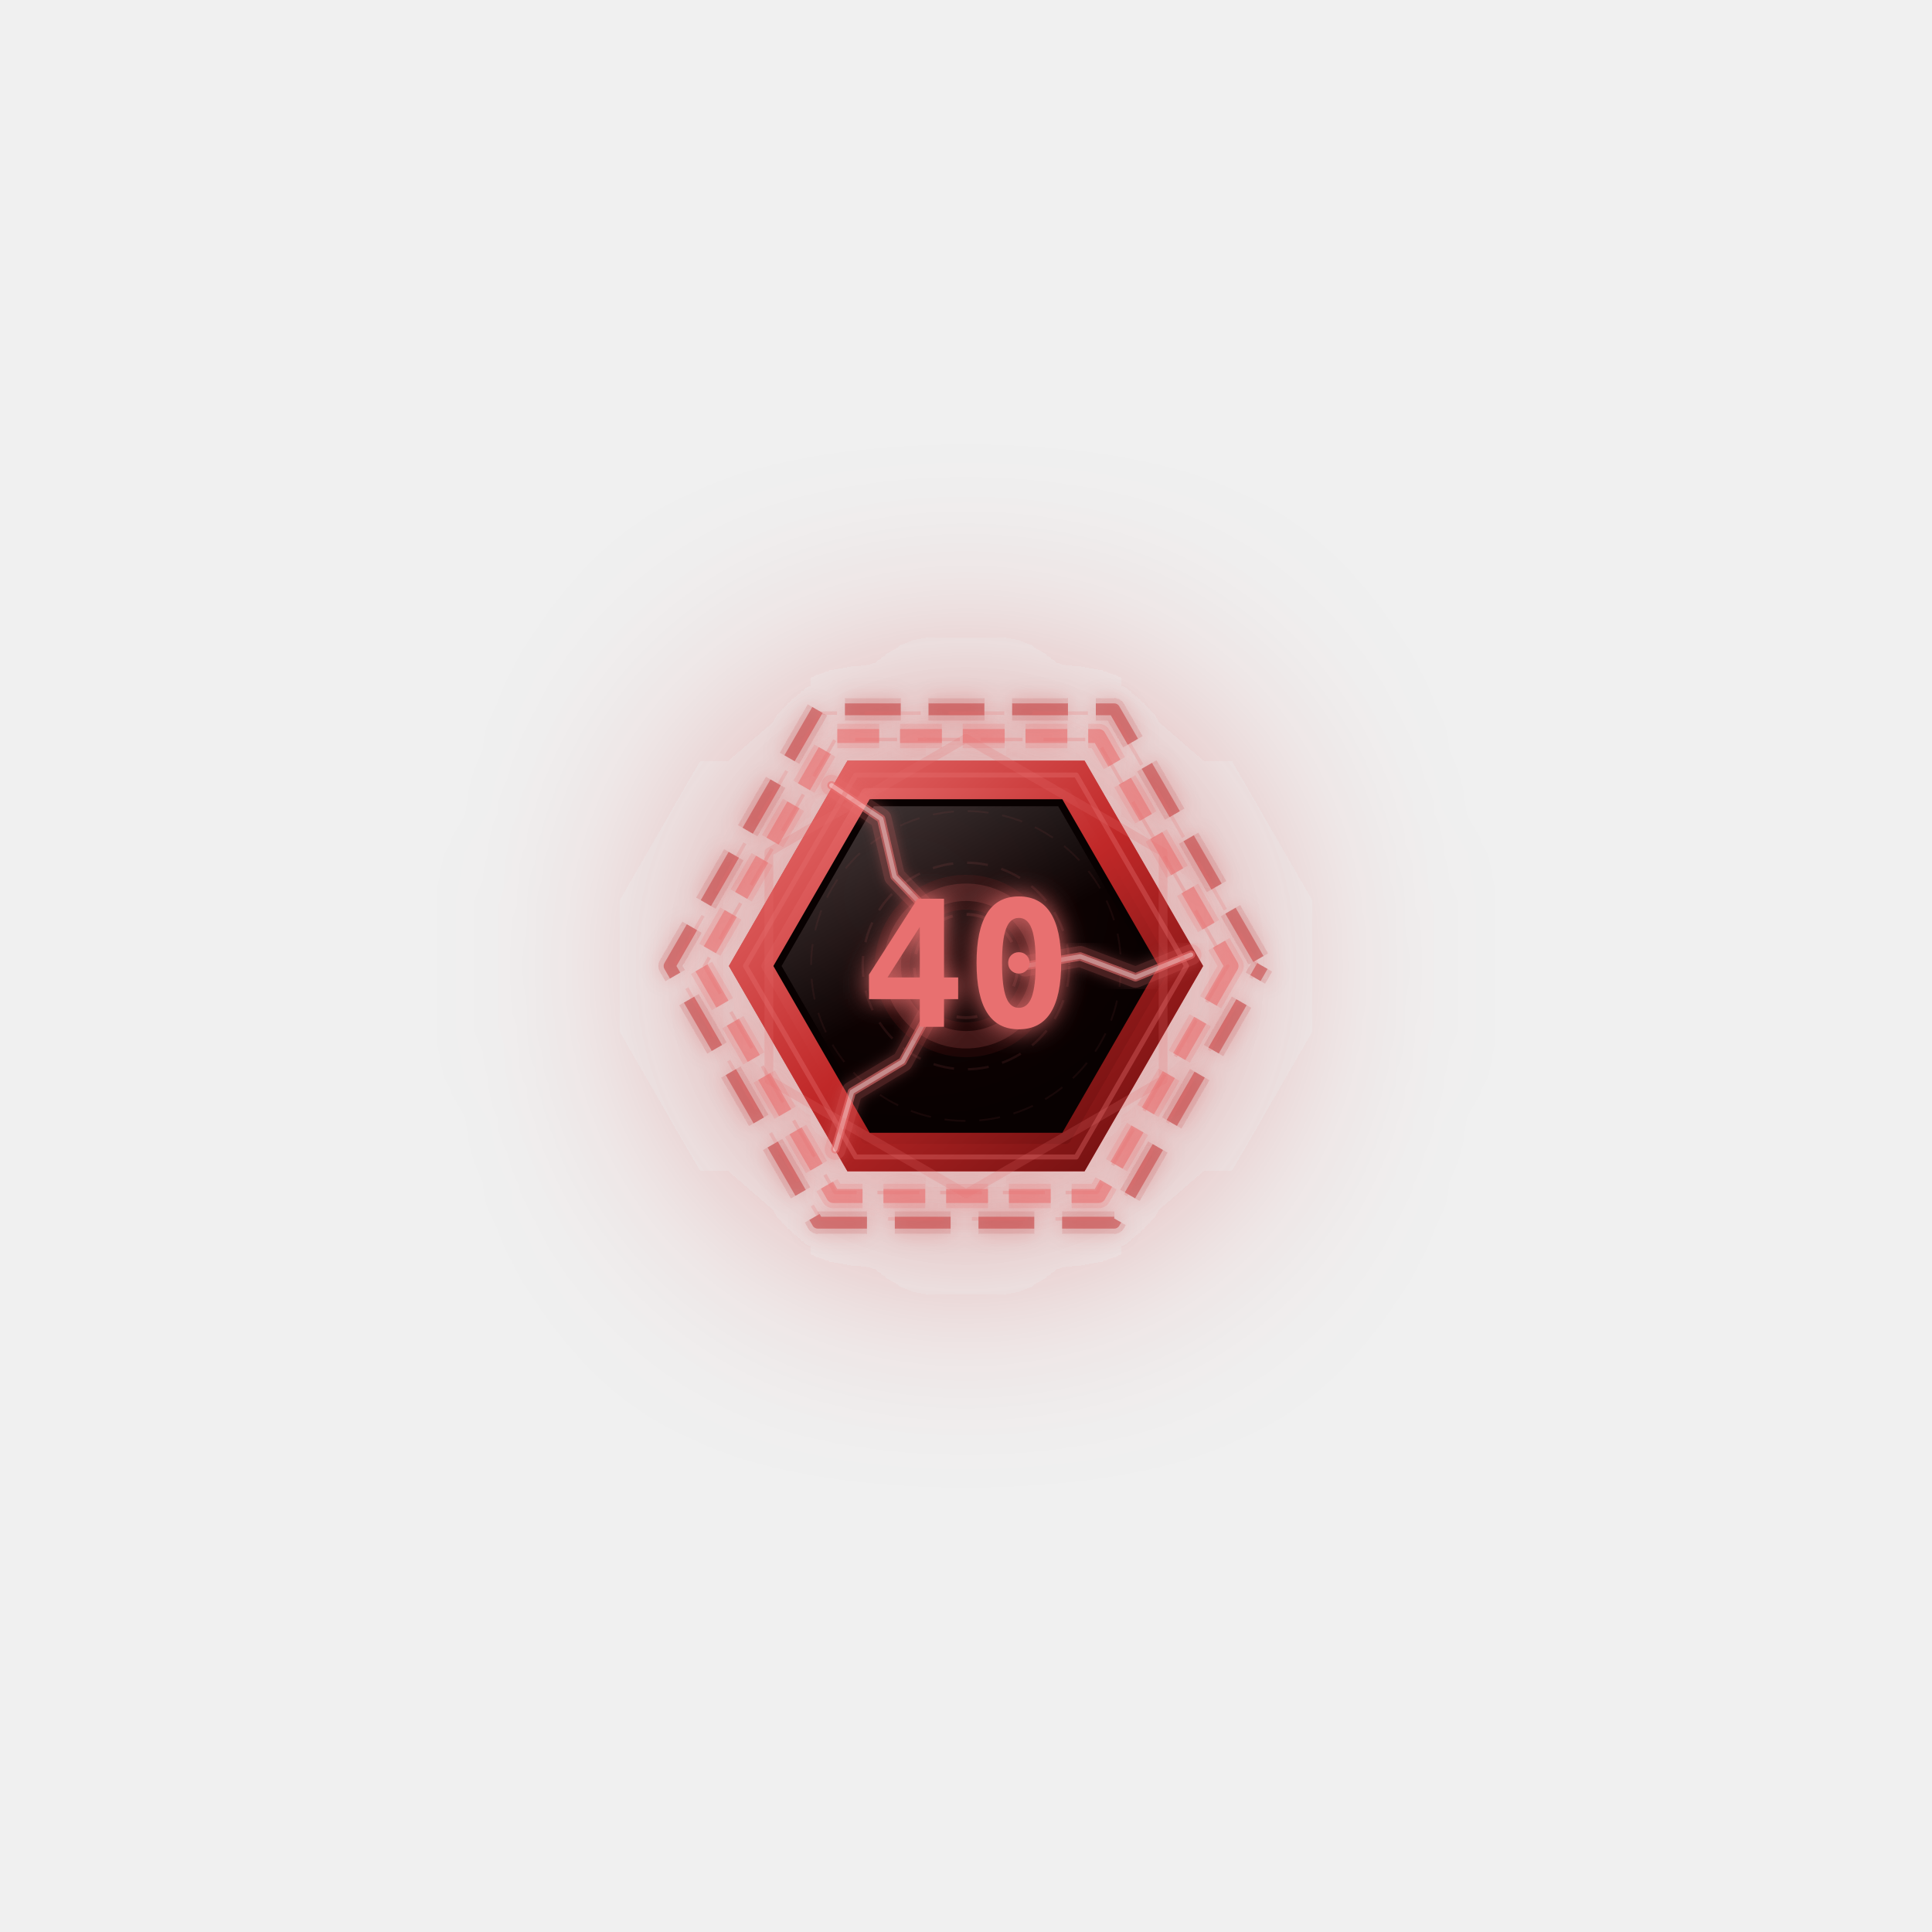
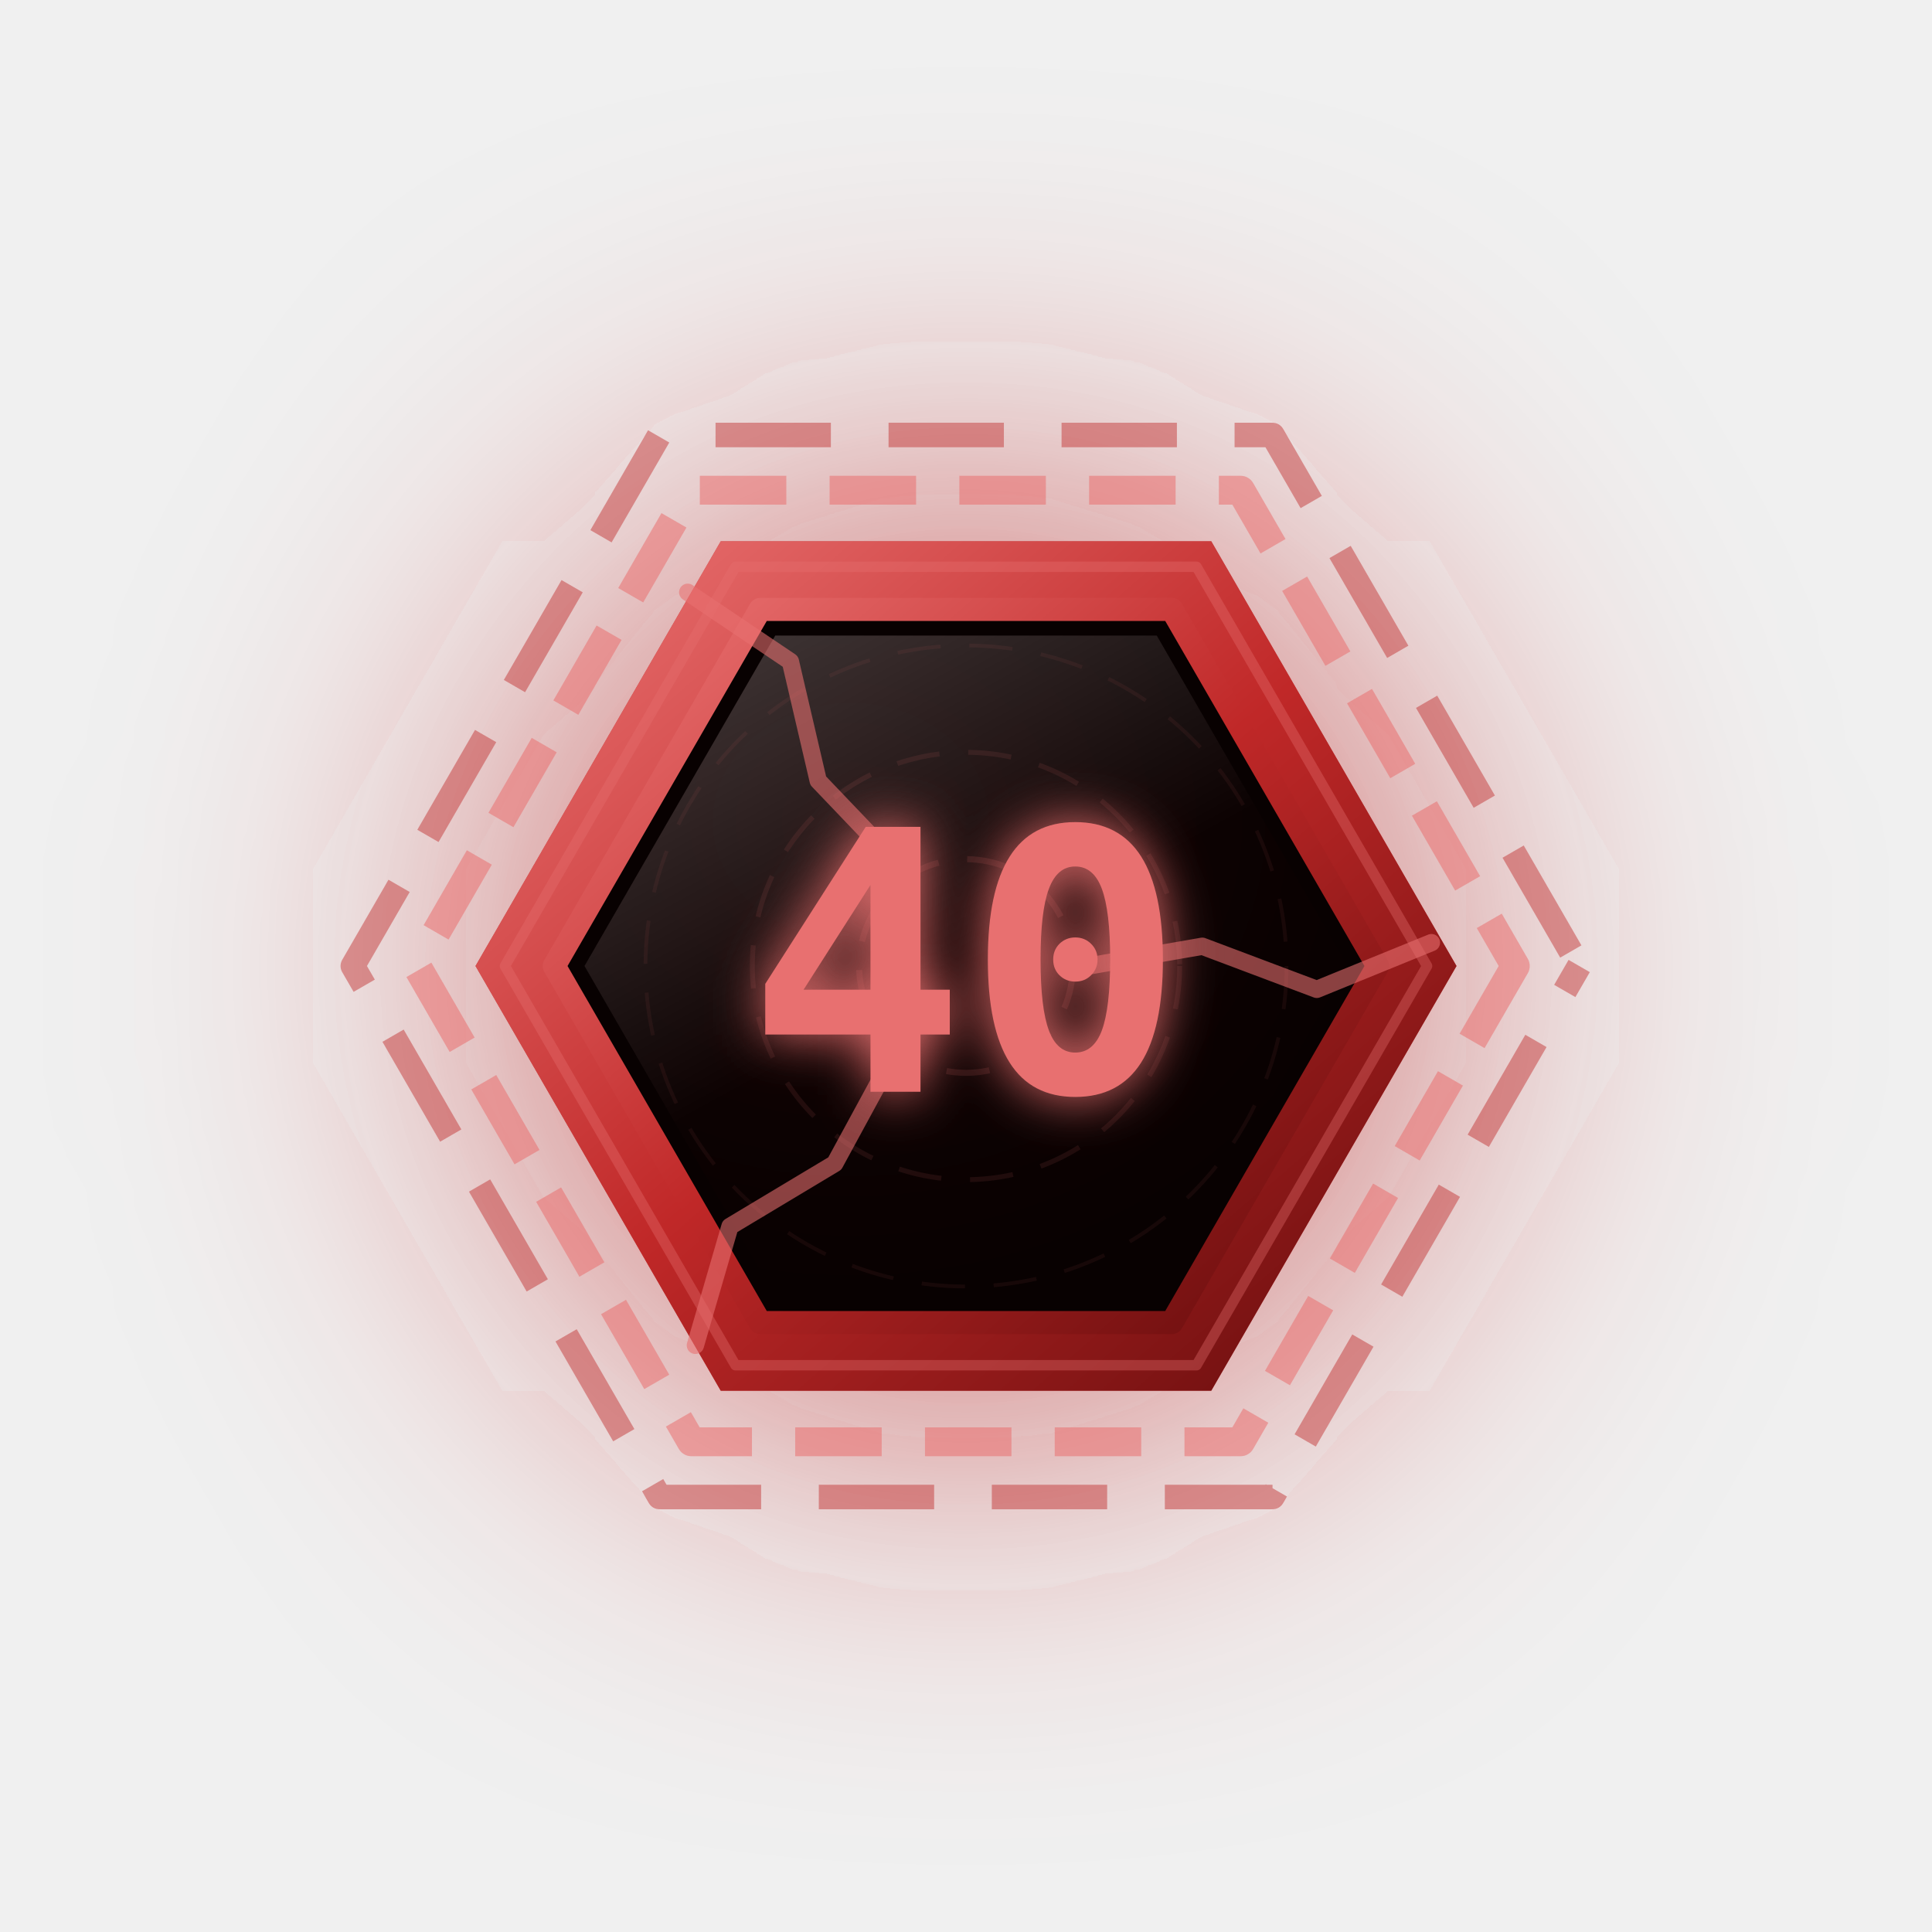
- <svg xmlns="http://www.w3.org/2000/svg" width="84" height="84" viewBox="-96.60 -96.60 277.20 277.20" overflow="visible" role="img" aria-label="Level 40 Badge">
+ <svg xmlns="http://www.w3.org/2000/svg" width="84" height="84" viewBox="-25 -25 134 134" overflow="visible" role="img" aria-label="Level 40 Badge">
  <defs>
    <radialGradient id="bglv40" cx="35%" cy="28%" r="72%">
      <stop offset="0%" stop-color="#140303" />
      <stop offset="100%" stop-color="#080101" />
    </radialGradient>
    <linearGradient id="rimlv40" x1="5%" y1="5%" x2="95%" y2="95%">
      <stop offset="0%" stop-color="#e87070" />
      <stop offset="50%" stop-color="#c02828" />
      <stop offset="100%" stop-color="#6a0e0e" />
    </linearGradient>
    <linearGradient id="transRinglv40" x1="0%" y1="0%" x2="100%" y2="100%">
      <stop offset="0%" stop-color="#e87070" />
      <stop offset="100%" stop-color="#c02828" />
    </linearGradient>
    <linearGradient id="shlv40" x1="18%" y1="0%" x2="82%" y2="100%">
      <stop offset="0%" stop-color="white" stop-opacity="0.2" />
      <stop offset="50%" stop-color="white" stop-opacity="0" />
    </linearGradient>
    <filter id="gllv40" x="-40%" y="-40%" width="180%" height="180%">
      <feGaussianBlur stdDeviation="1.8" result="b" />
      <feMerge>
        <feMergeNode in="b" />
        <feMergeNode in="SourceGraphic" />
      </feMerge>
    </filter>
-     <filter id="halolv40" x="-150%" y="-150%" width="500%" height="500%">
-       <feGaussianBlur stdDeviation="20" result="b" />
+     <filter id="halolv40" x="-80%" y="-80%" width="360%" height="360%">
+       <feGaussianBlur stdDeviation="16" result="b" />
      <feMerge>
        <feMergeNode in="b" />
        <feMergeNode in="SourceGraphic" />
      </feMerge>
    </filter>
-     <filter id="pulseGlowlv40" x="-60%" y="-60%" width="220%" height="220%">
-       <feGaussianBlur stdDeviation="1.5" result="b" />
-       <feMerge>
-         <feMergeNode in="b" />
-         <feMergeNode in="SourceGraphic" />
-       </feMerge>
-     </filter>
-     <linearGradient id="crGlv40" x1="0%" y1="0%" x2="100%" y2="0%">
-       <stop offset="0%" stop-color="#e87070" stop-opacity="0.70" />
-       <stop offset="60%" stop-color="#c02828" stop-opacity="0.45" />
-       <stop offset="100%" stop-color="#6a0e0e" stop-opacity="0.0" />
-     </linearGradient>
    <filter id="crGlowlv40" x="-50%" y="-50%" width="200%" height="200%">
      <feGaussianBlur stdDeviation="0.8" result="b" />
      <feMerge>
        <feMergeNode in="b" />
        <feMergeNode in="SourceGraphic" />
      </feMerge>
    </filter>
  </defs>
  <path d="M76.02,42.00L59.01,71.46L24.99,71.46L7.98,42.00L24.99,12.54L59.01,12.54Z" fill="#c02828" fill-opacity="0.72" filter="url(#halolv40)" />
-   <path d="M80.10,42.00L61.05,75.00L22.95,75.00L3.90,42.00L22.95,9.00L61.05,9.00Z" fill="none" stroke="#e87070" stroke-width="3.5" stroke-opacity="0.19" stroke-dasharray="6 3" stroke-dashoffset="0" stroke-linejoin="round" filter="url(#pulseGlowlv40)" />
  <path d="M80.10,42.00L61.05,75.00L22.95,75.00L3.90,42.00L22.95,9.00L61.05,9.00Z" fill="none" stroke="#e87070" stroke-width="2.0" stroke-opacity="0.55" stroke-dasharray="6 3" stroke-dashoffset="0" stroke-linejoin="round" />
-   <path d="M79.53,42.00L60.77,74.50L23.23,74.50L4.47,42.00L23.23,9.50L60.77,9.50Z" fill="none" stroke="#e87070" stroke-width="0.5" stroke-opacity="0.25" stroke-dasharray="6 3" stroke-dashoffset="0" stroke-linejoin="round" />
-   <path d="M84.53,42.00L63.26,78.83L20.74,78.83L-0.53,42.00L20.74,5.17L63.26,5.17Z" fill="none" stroke="#c02828" stroke-width="3.2" stroke-opacity="0.16" stroke-dasharray="8 4" stroke-dashoffset="18" stroke-linejoin="round" filter="url(#pulseGlowlv40)" />
  <path d="M84.53,42.00L63.26,78.83L20.74,78.83L-0.53,42.00L20.74,5.17L63.26,5.17Z" fill="none" stroke="#c02828" stroke-width="1.7" stroke-opacity="0.45" stroke-dasharray="8 4" stroke-dashoffset="18" stroke-linejoin="round" />
-   <path d="M83.89,42.00L62.94,78.28L21.06,78.28L0.11,42.00L21.06,5.72L62.94,5.72Z" fill="none" stroke="#e87070" stroke-width="0.5" stroke-opacity="0.20" stroke-dasharray="8 4" stroke-dashoffset="18" stroke-linejoin="round" />
  <path d="M76.02,42.00L59.01,71.46L24.99,71.46L7.98,42.00L24.99,12.54L59.01,12.54Z" fill="url(#rimlv40)" />
  <path d="M70.56,42.00L56.28,66.73L27.72,66.73L13.44,42.00L27.72,17.27L56.28,17.27Z" fill="#080101" />
  <path d="M70.56,42.00L56.28,66.73L27.72,66.73L13.44,42.00L27.72,17.27L56.28,17.27Z" fill="none" stroke="url(#rimlv40)" stroke-width="1.60" stroke-linejoin="round" />
  <path d="M68.46,42.00L55.23,64.92L28.77,64.92L15.54,42.00L28.77,19.08L55.23,19.08Z" fill="url(#bglv40)" />
  <path d="M68.46,42.00L55.23,64.92L28.77,64.92L15.54,42.00L28.77,19.08L55.23,19.08Z" fill="url(#shlv40)" />
-   <polyline points="50.51,42.00 58.39,40.63 66.33,43.62 74.28,40.38" fill="none" stroke="#e87070" stroke-width="3.0" stroke-linecap="round" stroke-linejoin="round" filter="url(#crGlowlv40)" opacity="0.28" />
  <polyline points="50.51,42.00 58.39,40.63 66.33,43.62 74.28,40.38" fill="none" stroke="#e87070" stroke-width="1.2" stroke-linecap="round" stroke-linejoin="round" opacity="0.58" />
-   <polyline points="50.51,42.00 58.39,40.63 66.33,43.62 74.28,40.38" fill="none" stroke="white" stroke-width="0.65" stroke-linecap="round" stroke-linejoin="round" opacity="0.35" />
-   <polyline points="36.72,48.67 32.90,55.70 25.63,60.06 23.23,68.31" fill="none" stroke="#e87070" stroke-width="3.0" stroke-linecap="round" stroke-linejoin="round" filter="url(#crGlowlv40)" opacity="0.28" />
  <polyline points="36.72,48.67 32.90,55.70 25.63,60.06 23.23,68.31" fill="none" stroke="#e87070" stroke-width="1.2" stroke-linecap="round" stroke-linejoin="round" opacity="0.58" />
-   <polyline points="36.72,48.67 32.90,55.70 25.63,60.06 23.23,68.31" fill="none" stroke="white" stroke-width="0.65" stroke-linecap="round" stroke-linejoin="round" opacity="0.35" />
-   <polyline points="37.27,34.93 31.75,29.15 29.82,20.88 22.70,16.08" fill="none" stroke="#e87070" stroke-width="3.0" stroke-linecap="round" stroke-linejoin="round" filter="url(#crGlowlv40)" opacity="0.28" />
  <polyline points="37.27,34.93 31.75,29.15 29.82,20.88 22.70,16.08" fill="none" stroke="#e87070" stroke-width="1.2" stroke-linecap="round" stroke-linejoin="round" opacity="0.58" />
-   <polyline points="37.27,34.93 31.75,29.15 29.82,20.88 22.70,16.08" fill="none" stroke="white" stroke-width="0.65" stroke-linecap="round" stroke-linejoin="round" opacity="0.35" />
  <circle cx="42.00" cy="42.00" r="7.41" fill="none" stroke="#e87070" stroke-width="0.42" stroke-opacity="0.13" stroke-dasharray="3 2" />
  <circle cx="42.00" cy="42.00" r="14.82" fill="none" stroke="#e87070" stroke-width="0.34" stroke-opacity="0.10" stroke-dasharray="3 2" />
  <circle cx="42.00" cy="42.00" r="22.23" fill="none" stroke="#e87070" stroke-width="0.26" stroke-opacity="0.07" stroke-dasharray="3 2" />
-   <circle cx="42.00" cy="42.00" r="10.58" fill="none" stroke="#e87070" stroke-width="2.5" stroke-opacity="0.18" />
-   <circle cx="42.00" cy="42.00" r="10.58" fill="none" stroke="#c02828" stroke-width="5.0" stroke-opacity="0.10" />
-   <path d="M70.28,58.33L42.00,74.66L13.72,58.33L13.72,25.67L42.00,9.34L70.28,25.67Z" fill="none" stroke="#e87070" stroke-width="1.26" stroke-opacity="0.20" stroke-linejoin="round" />
-   <path d="M73.64,42.00L57.82,69.40L26.18,69.40L10.36,42.00L26.18,14.60L57.82,14.60Z" fill="none" stroke="#e87070" stroke-width="0.72" stroke-opacity="0.36" stroke-linejoin="round" />
+   <path d="M73.98,42.00L57.99,69.69L26.01,69.69L10.02,42.00L26.01,14.31L57.99,14.31Z" fill="none" stroke="#e87070" stroke-width="0.72" stroke-opacity="0.36" stroke-linejoin="round" />
  <text x="42.0" y="42.0" text-anchor="middle" dominant-baseline="central" font-family="Orbitron,monospace" font-weight="900" font-size="25.2" fill="#e87070" filter="url(#gllv40)">40</text>
</svg>
